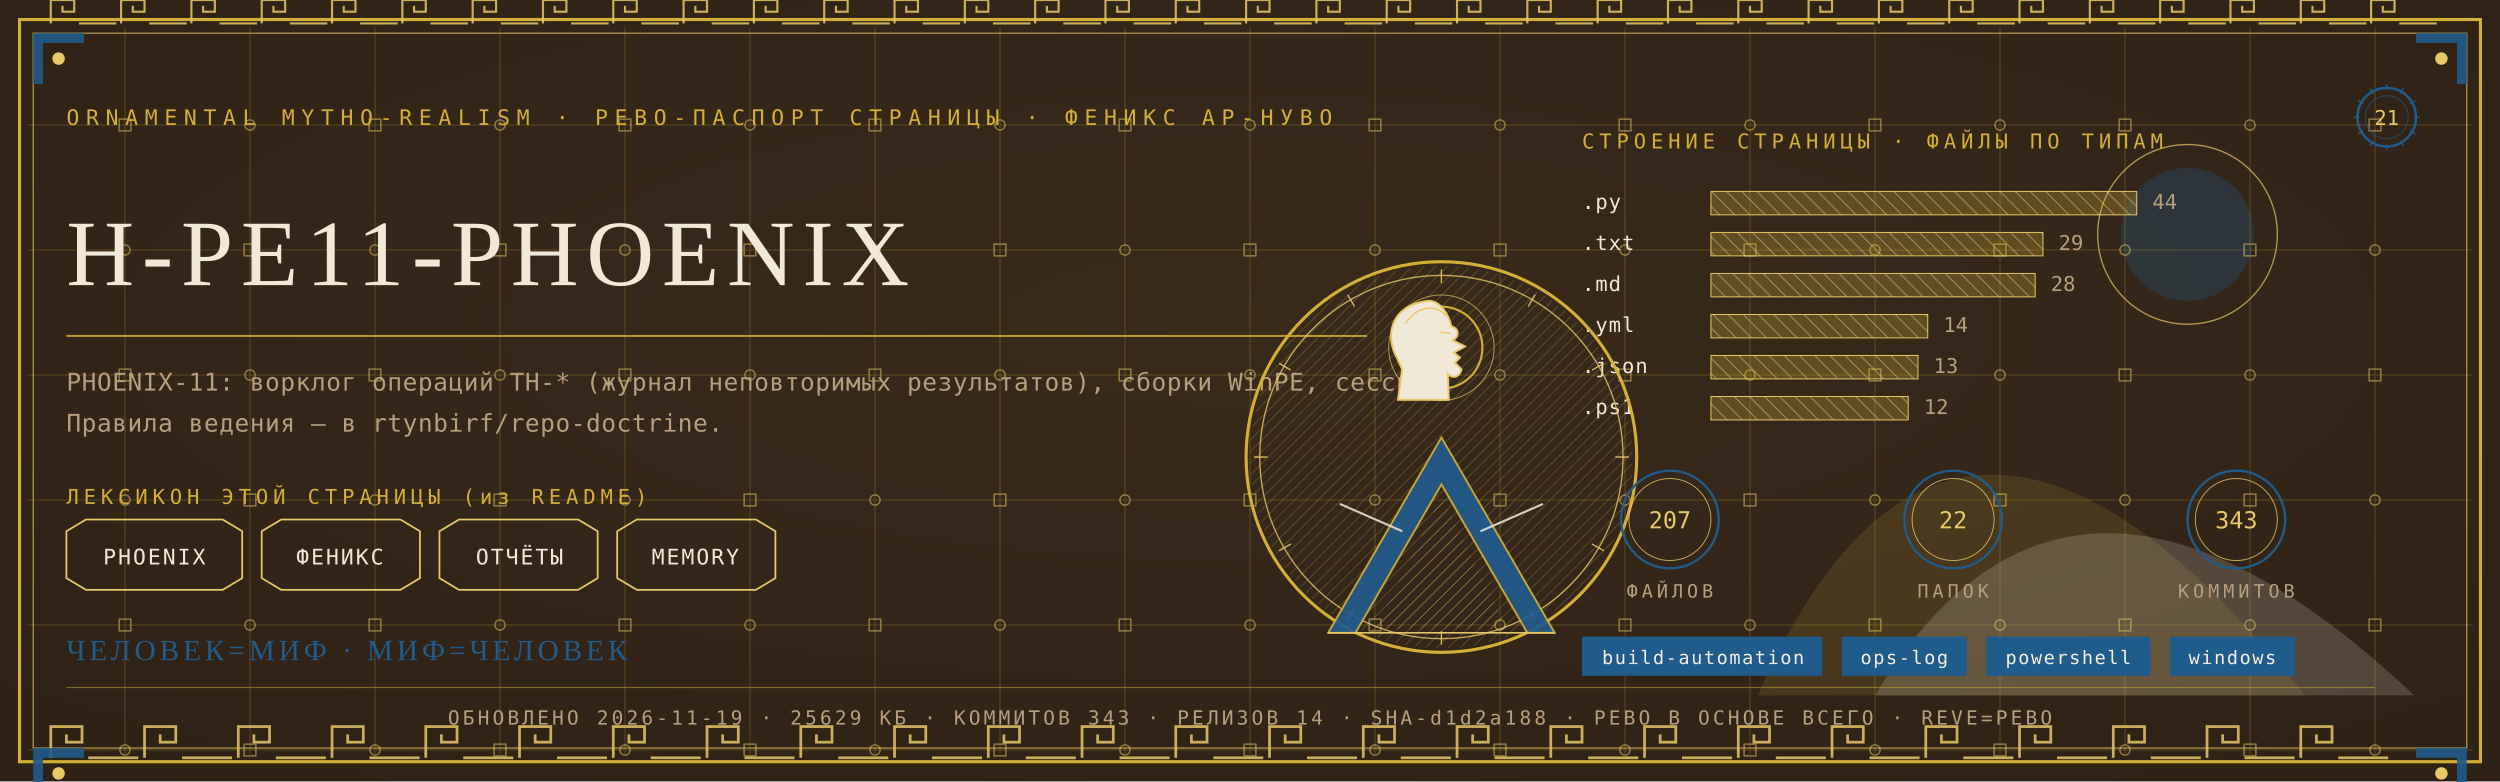
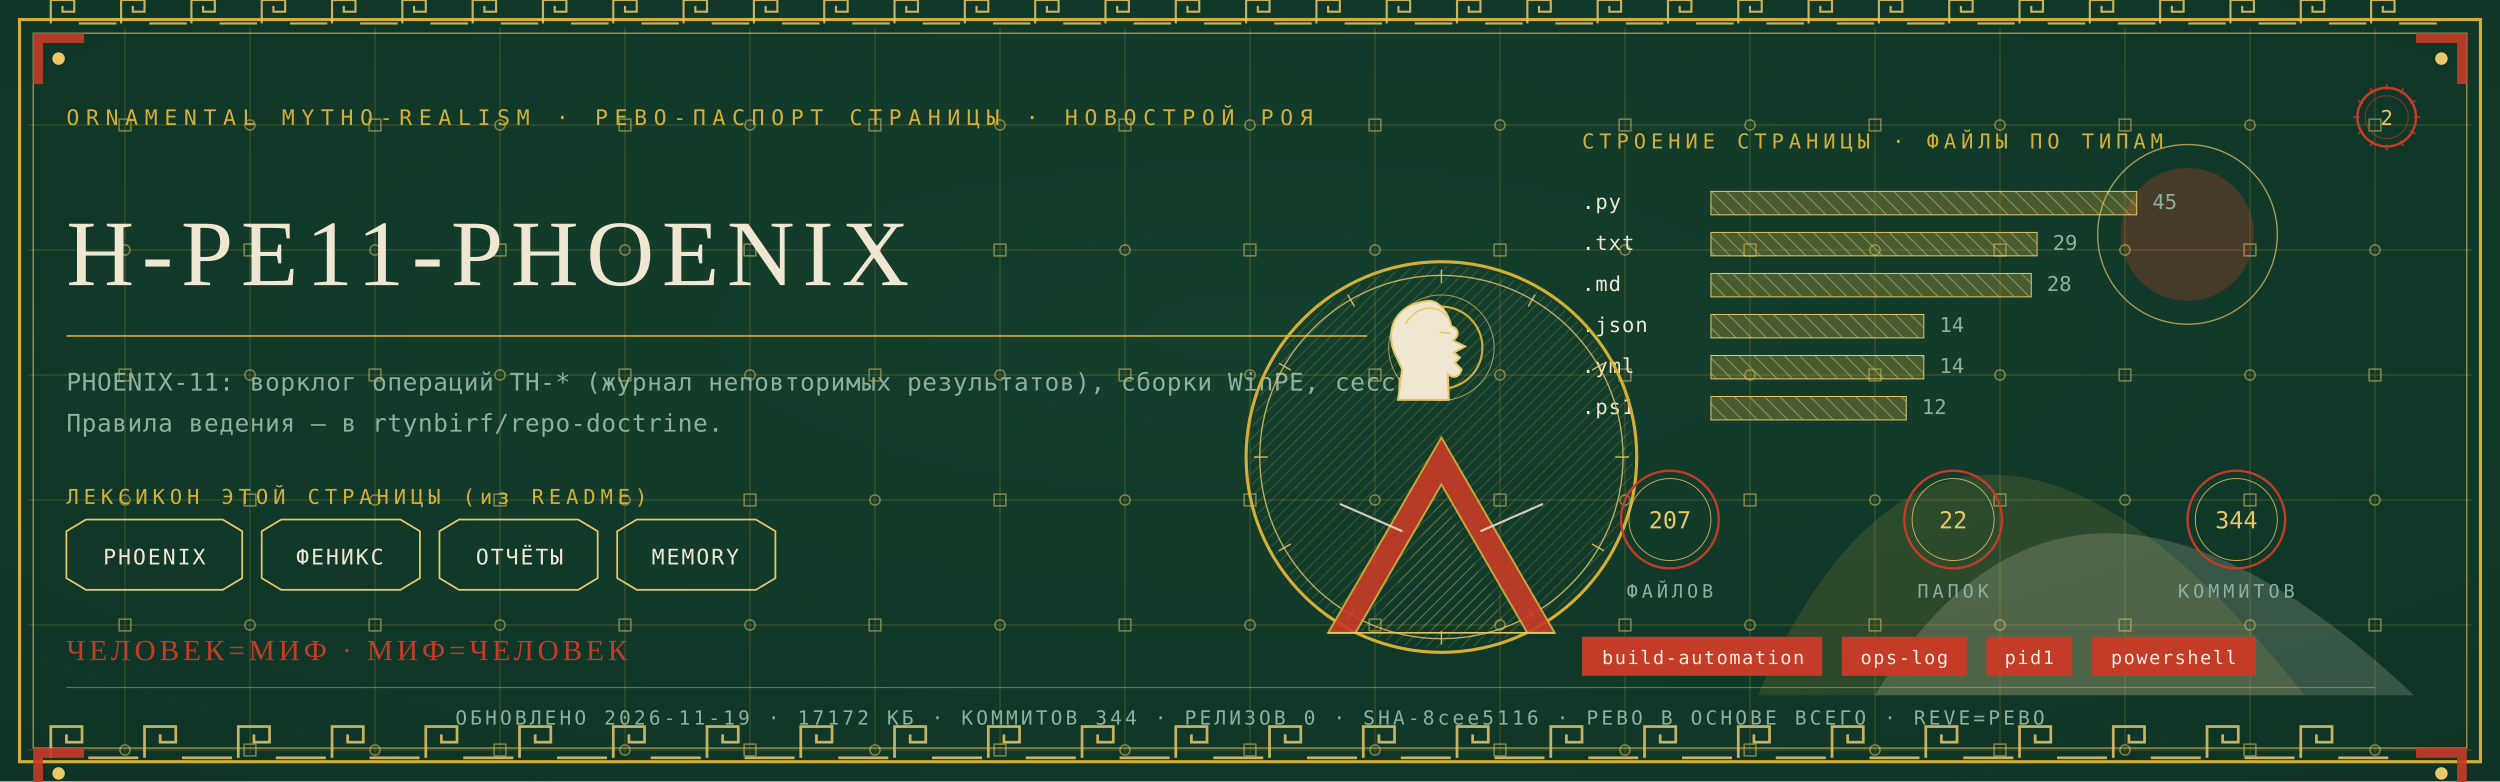
<svg xmlns="http://www.w3.org/2000/svg" viewBox="0 0 1280 400" width="1280" height="400">
  <defs>
-     <radialGradient id="rp21" cx="0.5" cy="0.42" r="1.1">
-       <stop offset="0" stop-color="#3A2A1B" />
-       <stop offset="1" stop-color="#2A1D12" />
+     <radialGradient id="rp2" cx="0.5" cy="0.42" r="1.1">
+       <stop offset="0" stop-color="#14402E" />
+       <stop offset="1" stop-color="#0C2E21" />
    </radialGradient>
    <pattern id="hatchm" width="4.2" height="4.2" patternUnits="userSpaceOnUse" patternTransform="rotate(45)">
      <rect width="4.2" height="4.2" fill="none" />
      <line x1="0" y1="0" x2="0" y2="4.2" stroke="#E8C868" stroke-width="0.5" />
    </pattern>
    <pattern id="hatchv" width="5.5" height="5.5" patternUnits="userSpaceOnUse" patternTransform="rotate(-45)">
      <rect width="5.5" height="5.5" fill="none" />
-       <line x1="0" y1="0" x2="0" y2="5.5" stroke="#F1E8D8" stroke-width="0.5" />
+       <line x1="0" y1="0" x2="0" y2="5.5" stroke="#EFE7D2" stroke-width="0.5" />
    </pattern>
  </defs>
-   <rect width="1280" height="400" fill="#2A1D12" />
-   <rect width="1280" height="400" fill="url(#rp21)" opacity="0.94" />
+   <rect width="1280" height="400" fill="#0C2E21" />
+   <rect width="1280" height="400" fill="url(#rp2)" opacity="0.94" />
  <path d="M 900 356 Q 1000 130 1180 356 Z" fill="#D4AF37" opacity="0.14" />
-   <path d="M 960 356 Q 1060 190 1236 356 Z" fill="#F1E8D8" opacity="0.18" />
-   <circle cx="1120" cy="120" r="34" fill="#1F5B8B" opacity="0.30" />
+   <path d="M 960 356 Q 1060 190 1236 356 Z" fill="#EFE7D2" opacity="0.18" />
+   <circle cx="1120" cy="120" r="34" fill="#C43B27" opacity="0.30" />
  <circle cx="1120" cy="120" r="46" fill="none" stroke="#E8C868" stroke-width="0.7" opacity="0.7" />
  <g stroke="#D4AF37" stroke-width="0.45" opacity="0.30">
    <line x1="64" y1="14" x2="64" y2="386" />
    <line x1="128" y1="14" x2="128" y2="386" />
    <line x1="192" y1="14" x2="192" y2="386" />
    <line x1="256" y1="14" x2="256" y2="386" />
    <line x1="320" y1="14" x2="320" y2="386" />
    <line x1="384" y1="14" x2="384" y2="386" />
    <line x1="448" y1="14" x2="448" y2="386" />
    <line x1="512" y1="14" x2="512" y2="386" />
    <line x1="576" y1="14" x2="576" y2="386" />
    <line x1="640" y1="14" x2="640" y2="386" />
    <line x1="704" y1="14" x2="704" y2="386" />
    <line x1="768" y1="14" x2="768" y2="386" />
    <line x1="832" y1="14" x2="832" y2="386" />
    <line x1="896" y1="14" x2="896" y2="386" />
    <line x1="960" y1="14" x2="960" y2="386" />
    <line x1="1024" y1="14" x2="1024" y2="386" />
    <line x1="1088" y1="14" x2="1088" y2="386" />
    <line x1="1152" y1="14" x2="1152" y2="386" />
    <line x1="1216" y1="14" x2="1216" y2="386" />
    <line x1="14" y1="64" x2="1266" y2="64" />
    <line x1="14" y1="128" x2="1266" y2="128" />
    <line x1="14" y1="192" x2="1266" y2="192" />
    <line x1="14" y1="256" x2="1266" y2="256" />
    <line x1="14" y1="320" x2="1266" y2="320" />
    <line x1="14" y1="384" x2="1266" y2="384" />
  </g>
  <g fill="none" stroke="#E8C868" stroke-width="0.8" opacity="0.5">
    <rect x="61" y="61" width="6" height="6" />
    <circle cx="64" cy="128" r="2.6" />
    <rect x="61" y="189" width="6" height="6" />
    <circle cx="64" cy="256" r="2.6" />
    <rect x="61" y="317" width="6" height="6" />
    <circle cx="64" cy="384" r="2.6" />
    <circle cx="128" cy="64" r="2.6" />
    <rect x="125" y="125" width="6" height="6" />
    <circle cx="128" cy="192" r="2.6" />
    <rect x="125" y="253" width="6" height="6" />
    <circle cx="128" cy="320" r="2.6" />
    <rect x="125" y="381" width="6" height="6" />
    <rect x="189" y="61" width="6" height="6" />
    <circle cx="192" cy="128" r="2.6" />
    <rect x="189" y="189" width="6" height="6" />
    <circle cx="192" cy="256" r="2.6" />
    <rect x="189" y="317" width="6" height="6" />
    <circle cx="192" cy="384" r="2.6" />
    <circle cx="256" cy="64" r="2.6" />
    <rect x="253" y="125" width="6" height="6" />
    <circle cx="256" cy="192" r="2.6" />
    <rect x="253" y="253" width="6" height="6" />
    <circle cx="256" cy="320" r="2.6" />
    <rect x="253" y="381" width="6" height="6" />
    <rect x="317" y="61" width="6" height="6" />
    <circle cx="320" cy="128" r="2.6" />
    <rect x="317" y="189" width="6" height="6" />
    <circle cx="320" cy="256" r="2.6" />
    <rect x="317" y="317" width="6" height="6" />
    <circle cx="320" cy="384" r="2.6" />
    <circle cx="384" cy="64" r="2.6" />
    <rect x="381" y="125" width="6" height="6" />
    <circle cx="384" cy="192" r="2.6" />
    <rect x="381" y="253" width="6" height="6" />
    <circle cx="384" cy="320" r="2.6" />
    <rect x="381" y="381" width="6" height="6" />
    <rect x="445" y="61" width="6" height="6" />
    <circle cx="448" cy="128" r="2.6" />
    <rect x="445" y="189" width="6" height="6" />
    <circle cx="448" cy="256" r="2.6" />
    <rect x="445" y="317" width="6" height="6" />
    <circle cx="448" cy="384" r="2.6" />
    <circle cx="512" cy="64" r="2.6" />
    <rect x="509" y="125" width="6" height="6" />
    <circle cx="512" cy="192" r="2.6" />
    <rect x="509" y="253" width="6" height="6" />
    <circle cx="512" cy="320" r="2.6" />
    <rect x="509" y="381" width="6" height="6" />
    <rect x="573" y="61" width="6" height="6" />
    <circle cx="576" cy="128" r="2.6" />
    <rect x="573" y="189" width="6" height="6" />
    <circle cx="576" cy="256" r="2.6" />
    <rect x="573" y="317" width="6" height="6" />
    <circle cx="576" cy="384" r="2.6" />
    <circle cx="640" cy="64" r="2.6" />
    <rect x="637" y="125" width="6" height="6" />
    <circle cx="640" cy="192" r="2.6" />
    <rect x="637" y="253" width="6" height="6" />
    <circle cx="640" cy="320" r="2.6" />
    <rect x="637" y="381" width="6" height="6" />
    <rect x="701" y="61" width="6" height="6" />
    <circle cx="704" cy="128" r="2.6" />
    <rect x="701" y="189" width="6" height="6" />
    <circle cx="704" cy="256" r="2.6" />
    <rect x="701" y="317" width="6" height="6" />
    <circle cx="704" cy="384" r="2.6" />
    <circle cx="768" cy="64" r="2.6" />
    <rect x="765" y="125" width="6" height="6" />
    <circle cx="768" cy="192" r="2.6" />
    <rect x="765" y="253" width="6" height="6" />
    <circle cx="768" cy="320" r="2.6" />
    <rect x="765" y="381" width="6" height="6" />
    <rect x="829" y="61" width="6" height="6" />
    <circle cx="832" cy="128" r="2.6" />
    <rect x="829" y="189" width="6" height="6" />
    <circle cx="832" cy="256" r="2.6" />
    <rect x="829" y="317" width="6" height="6" />
    <circle cx="832" cy="384" r="2.6" />
    <circle cx="896" cy="64" r="2.6" />
    <rect x="893" y="125" width="6" height="6" />
    <circle cx="896" cy="192" r="2.6" />
    <rect x="893" y="253" width="6" height="6" />
    <circle cx="896" cy="320" r="2.6" />
    <rect x="893" y="381" width="6" height="6" />
    <rect x="957" y="61" width="6" height="6" />
    <circle cx="960" cy="128" r="2.6" />
    <rect x="957" y="189" width="6" height="6" />
    <circle cx="960" cy="256" r="2.6" />
    <rect x="957" y="317" width="6" height="6" />
    <circle cx="960" cy="384" r="2.6" />
    <circle cx="1024" cy="64" r="2.6" />
    <rect x="1021" y="125" width="6" height="6" />
    <circle cx="1024" cy="192" r="2.6" />
    <rect x="1021" y="253" width="6" height="6" />
    <circle cx="1024" cy="320" r="2.6" />
    <rect x="1021" y="381" width="6" height="6" />
    <rect x="1085" y="61" width="6" height="6" />
    <circle cx="1088" cy="128" r="2.6" />
    <rect x="1085" y="189" width="6" height="6" />
    <circle cx="1088" cy="256" r="2.6" />
    <rect x="1085" y="317" width="6" height="6" />
    <circle cx="1088" cy="384" r="2.6" />
    <circle cx="1152" cy="64" r="2.6" />
    <rect x="1149" y="125" width="6" height="6" />
    <circle cx="1152" cy="192" r="2.6" />
    <rect x="1149" y="253" width="6" height="6" />
    <circle cx="1152" cy="320" r="2.6" />
    <rect x="1149" y="381" width="6" height="6" />
    <rect x="1213" y="61" width="6" height="6" />
    <circle cx="1216" cy="128" r="2.6" />
    <rect x="1213" y="189" width="6" height="6" />
    <circle cx="1216" cy="256" r="2.6" />
    <rect x="1213" y="317" width="6" height="6" />
    <circle cx="1216" cy="384" r="2.6" />
  </g>
  <rect x="10" y="10" width="1260" height="380" fill="none" stroke="#D4AF37" stroke-width="1.6" />
  <rect x="17" y="17" width="1246" height="366" fill="none" stroke="#E8C868" stroke-width="0.6" opacity="0.75" />
  <g fill="none" stroke="#E8C868" stroke-width="1.4" opacity="0.85">
    <path d="M 26 388 L 26 372 L 42 372 L 42 380.0 L 34.0 380.0 L 34.0 376.0" />
    <line x1="45.2" y1="388" x2="70.8" y2="388" />
    <path d="M 74 388 L 74 372 L 90 372 L 90 380.0 L 82.0 380.0 L 82.0 376.0" />
    <line x1="93.2" y1="388" x2="118.8" y2="388" />
    <path d="M 122 388 L 122 372 L 138 372 L 138 380.0 L 130.0 380.0 L 130.0 376.0" />
    <line x1="141.2" y1="388" x2="166.8" y2="388" />
    <path d="M 170 388 L 170 372 L 186 372 L 186 380.0 L 178.0 380.0 L 178.0 376.0" />
    <line x1="189.2" y1="388" x2="214.8" y2="388" />
    <path d="M 218 388 L 218 372 L 234 372 L 234 380.0 L 226.0 380.0 L 226.0 376.0" />
    <line x1="237.2" y1="388" x2="262.8" y2="388" />
    <path d="M 266 388 L 266 372 L 282 372 L 282 380.0 L 274.0 380.0 L 274.0 376.0" />
    <line x1="285.2" y1="388" x2="310.8" y2="388" />
    <path d="M 314 388 L 314 372 L 330 372 L 330 380.0 L 322.0 380.0 L 322.0 376.0" />
    <line x1="333.2" y1="388" x2="358.8" y2="388" />
    <path d="M 362 388 L 362 372 L 378 372 L 378 380.0 L 370.0 380.0 L 370.0 376.0" />
    <line x1="381.2" y1="388" x2="406.8" y2="388" />
    <path d="M 410 388 L 410 372 L 426 372 L 426 380.0 L 418.0 380.0 L 418.0 376.0" />
    <line x1="429.2" y1="388" x2="454.8" y2="388" />
    <path d="M 458 388 L 458 372 L 474 372 L 474 380.0 L 466.0 380.0 L 466.0 376.0" />
    <line x1="477.2" y1="388" x2="502.8" y2="388" />
    <path d="M 506 388 L 506 372 L 522 372 L 522 380.0 L 514.0 380.0 L 514.0 376.0" />
    <line x1="525.2" y1="388" x2="550.8" y2="388" />
    <path d="M 554 388 L 554 372 L 570 372 L 570 380.0 L 562.0 380.0 L 562.0 376.0" />
    <line x1="573.2" y1="388" x2="598.8" y2="388" />
    <path d="M 602 388 L 602 372 L 618 372 L 618 380.0 L 610.0 380.0 L 610.0 376.0" />
    <line x1="621.2" y1="388" x2="646.8" y2="388" />
    <path d="M 650 388 L 650 372 L 666 372 L 666 380.0 L 658.0 380.0 L 658.0 376.0" />
    <line x1="669.2" y1="388" x2="694.8" y2="388" />
    <path d="M 698 388 L 698 372 L 714 372 L 714 380.0 L 706.0 380.0 L 706.0 376.0" />
    <line x1="717.2" y1="388" x2="742.8" y2="388" />
    <path d="M 746 388 L 746 372 L 762 372 L 762 380.0 L 754.0 380.0 L 754.0 376.0" />
    <line x1="765.2" y1="388" x2="790.8" y2="388" />
    <path d="M 794 388 L 794 372 L 810 372 L 810 380.0 L 802.0 380.0 L 802.0 376.0" />
    <line x1="813.2" y1="388" x2="838.8" y2="388" />
    <path d="M 842 388 L 842 372 L 858 372 L 858 380.0 L 850.0 380.0 L 850.0 376.0" />
    <line x1="861.2" y1="388" x2="886.8" y2="388" />
    <path d="M 890 388 L 890 372 L 906 372 L 906 380.0 L 898.0 380.0 L 898.0 376.0" />
    <line x1="909.2" y1="388" x2="934.8" y2="388" />
    <path d="M 938 388 L 938 372 L 954 372 L 954 380.0 L 946.0 380.0 L 946.0 376.0" />
    <line x1="957.2" y1="388" x2="982.8" y2="388" />
    <path d="M 986 388 L 986 372 L 1002 372 L 1002 380.0 L 994.0 380.0 L 994.0 376.0" />
    <line x1="1005.2" y1="388" x2="1030.8" y2="388" />
    <path d="M 1034 388 L 1034 372 L 1050 372 L 1050 380.0 L 1042.0 380.0 L 1042.0 376.0" />
    <line x1="1053.2" y1="388" x2="1078.8" y2="388" />
    <path d="M 1082 388 L 1082 372 L 1098 372 L 1098 380.0 L 1090.0 380.0 L 1090.0 376.0" />
    <line x1="1101.2" y1="388" x2="1126.8" y2="388" />
    <path d="M 1130 388 L 1130 372 L 1146 372 L 1146 380.0 L 1138.0 380.0 L 1138.0 376.0" />
    <line x1="1149.2" y1="388" x2="1174.8" y2="388" />
    <path d="M 1178 388 L 1178 372 L 1194 372 L 1194 380.0 L 1186.0 380.0 L 1186.0 376.0" />
    <line x1="1197.2" y1="388" x2="1222.8" y2="388" />
  </g>
  <g fill="none" stroke="#E8C868" stroke-width="1.1" opacity="0.85">
    <path d="M 26 12 L 26 0 L 38 0 L 38 6.0 L 32.0 6.0 L 32.0 3.0" />
    <line x1="40.4" y1="12" x2="59.6" y2="12" />
    <path d="M 62 12 L 62 0 L 74 0 L 74 6.0 L 68.0 6.0 L 68.0 3.0" />
    <line x1="76.4" y1="12" x2="95.6" y2="12" />
    <path d="M 98 12 L 98 0 L 110 0 L 110 6.0 L 104.0 6.0 L 104.0 3.0" />
    <line x1="112.4" y1="12" x2="131.6" y2="12" />
    <path d="M 134 12 L 134 0 L 146 0 L 146 6.0 L 140.0 6.0 L 140.0 3.0" />
    <line x1="148.4" y1="12" x2="167.6" y2="12" />
    <path d="M 170 12 L 170 0 L 182 0 L 182 6.0 L 176.0 6.0 L 176.0 3.0" />
    <line x1="184.4" y1="12" x2="203.6" y2="12" />
    <path d="M 206 12 L 206 0 L 218 0 L 218 6.0 L 212.0 6.0 L 212.0 3.0" />
    <line x1="220.4" y1="12" x2="239.6" y2="12" />
    <path d="M 242 12 L 242 0 L 254 0 L 254 6.0 L 248.0 6.0 L 248.0 3.0" />
    <line x1="256.4" y1="12" x2="275.6" y2="12" />
    <path d="M 278 12 L 278 0 L 290 0 L 290 6.0 L 284.0 6.0 L 284.0 3.0" />
    <line x1="292.4" y1="12" x2="311.6" y2="12" />
    <path d="M 314 12 L 314 0 L 326 0 L 326 6.0 L 320.0 6.0 L 320.0 3.0" />
    <line x1="328.4" y1="12" x2="347.6" y2="12" />
    <path d="M 350 12 L 350 0 L 362 0 L 362 6.0 L 356.0 6.0 L 356.0 3.0" />
    <line x1="364.4" y1="12" x2="383.6" y2="12" />
    <path d="M 386 12 L 386 0 L 398 0 L 398 6.0 L 392.0 6.0 L 392.0 3.0" />
    <line x1="400.4" y1="12" x2="419.6" y2="12" />
    <path d="M 422 12 L 422 0 L 434 0 L 434 6.0 L 428.0 6.0 L 428.0 3.0" />
    <line x1="436.4" y1="12" x2="455.6" y2="12" />
    <path d="M 458 12 L 458 0 L 470 0 L 470 6.0 L 464.0 6.0 L 464.0 3.0" />
    <line x1="472.4" y1="12" x2="491.6" y2="12" />
    <path d="M 494 12 L 494 0 L 506 0 L 506 6.0 L 500.0 6.0 L 500.0 3.0" />
    <line x1="508.4" y1="12" x2="527.6" y2="12" />
    <path d="M 530 12 L 530 0 L 542 0 L 542 6.0 L 536.0 6.0 L 536.0 3.0" />
    <line x1="544.4" y1="12" x2="563.6" y2="12" />
    <path d="M 566 12 L 566 0 L 578 0 L 578 6.0 L 572.0 6.0 L 572.0 3.0" />
    <line x1="580.4" y1="12" x2="599.6" y2="12" />
    <path d="M 602 12 L 602 0 L 614 0 L 614 6.0 L 608.0 6.0 L 608.0 3.0" />
    <line x1="616.4" y1="12" x2="635.6" y2="12" />
    <path d="M 638 12 L 638 0 L 650 0 L 650 6.0 L 644.0 6.0 L 644.0 3.0" />
    <line x1="652.4" y1="12" x2="671.6" y2="12" />
    <path d="M 674 12 L 674 0 L 686 0 L 686 6.0 L 680.0 6.0 L 680.0 3.0" />
    <line x1="688.4" y1="12" x2="707.6" y2="12" />
    <path d="M 710 12 L 710 0 L 722 0 L 722 6.0 L 716.0 6.0 L 716.0 3.0" />
    <line x1="724.4" y1="12" x2="743.6" y2="12" />
    <path d="M 746 12 L 746 0 L 758 0 L 758 6.0 L 752.0 6.0 L 752.0 3.0" />
    <line x1="760.4" y1="12" x2="779.6" y2="12" />
    <path d="M 782 12 L 782 0 L 794 0 L 794 6.0 L 788.0 6.0 L 788.0 3.0" />
    <line x1="796.4" y1="12" x2="815.6" y2="12" />
    <path d="M 818 12 L 818 0 L 830 0 L 830 6.0 L 824.0 6.0 L 824.0 3.0" />
    <line x1="832.4" y1="12" x2="851.6" y2="12" />
    <path d="M 854 12 L 854 0 L 866 0 L 866 6.0 L 860.0 6.0 L 860.0 3.0" />
    <line x1="868.4" y1="12" x2="887.6" y2="12" />
    <path d="M 890 12 L 890 0 L 902 0 L 902 6.0 L 896.0 6.0 L 896.0 3.0" />
    <line x1="904.4" y1="12" x2="923.6" y2="12" />
    <path d="M 926 12 L 926 0 L 938 0 L 938 6.0 L 932.0 6.0 L 932.0 3.0" />
    <line x1="940.4" y1="12" x2="959.6" y2="12" />
    <path d="M 962 12 L 962 0 L 974 0 L 974 6.0 L 968.0 6.0 L 968.0 3.0" />
    <line x1="976.4" y1="12" x2="995.6" y2="12" />
    <path d="M 998 12 L 998 0 L 1010 0 L 1010 6.0 L 1004.0 6.0 L 1004.0 3.0" />
    <line x1="1012.4" y1="12" x2="1031.6" y2="12" />
    <path d="M 1034 12 L 1034 0 L 1046 0 L 1046 6.0 L 1040.0 6.0 L 1040.0 3.0" />
    <line x1="1048.4" y1="12" x2="1067.6" y2="12" />
    <path d="M 1070 12 L 1070 0 L 1082 0 L 1082 6.0 L 1076.0 6.0 L 1076.0 3.0" />
    <line x1="1084.4" y1="12" x2="1103.6" y2="12" />
    <path d="M 1106 12 L 1106 0 L 1118 0 L 1118 6.0 L 1112.0 6.0 L 1112.0 3.0" />
    <line x1="1120.4" y1="12" x2="1139.6" y2="12" />
    <path d="M 1142 12 L 1142 0 L 1154 0 L 1154 6.0 L 1148.0 6.0 L 1148.0 3.0" />
    <line x1="1156.4" y1="12" x2="1175.6" y2="12" />
    <path d="M 1178 12 L 1178 0 L 1190 0 L 1190 6.0 L 1184.0 6.0 L 1184.0 3.0" />
    <line x1="1192.4" y1="12" x2="1211.6" y2="12" />
    <path d="M 1214 12 L 1214 0 L 1226 0 L 1226 6.0 L 1220.0 6.0 L 1220.0 3.0" />
    <line x1="1228.4" y1="12" x2="1247.6" y2="12" />
  </g>
  <g transform="translate(17,17) scale(1,1)">
-     <path d="M 0 0 L 26 0 L 26 5 L 5 5 L 5 26 L 0 26 Z" fill="#1F5B8B" opacity="0.9" />
+     <path d="M 0 0 L 26 0 L 26 5 L 5 5 L 5 26 L 0 26 Z" fill="#C43B27" opacity="0.9" />
    <circle cx="13" cy="13" r="3.2" fill="#E8C868" />
  </g>
  <g transform="translate(1263,17) scale(-1,1)">
-     <path d="M 0 0 L 26 0 L 26 5 L 5 5 L 5 26 L 0 26 Z" fill="#1F5B8B" opacity="0.9" />
+     <path d="M 0 0 L 26 0 L 26 5 L 5 5 L 5 26 L 0 26 Z" fill="#C43B27" opacity="0.9" />
    <circle cx="13" cy="13" r="3.2" fill="#E8C868" />
  </g>
  <g transform="translate(17,383) scale(1,1)">
-     <path d="M 0 0 L 26 0 L 26 5 L 5 5 L 5 26 L 0 26 Z" fill="#1F5B8B" opacity="0.9" />
+     <path d="M 0 0 L 26 0 L 26 5 L 5 5 L 5 26 L 0 26 Z" fill="#C43B27" opacity="0.9" />
    <circle cx="13" cy="13" r="3.2" fill="#E8C868" />
  </g>
  <g transform="translate(1263,383) scale(-1,1)">
-     <path d="M 0 0 L 26 0 L 26 5 L 5 5 L 5 26 L 0 26 Z" fill="#1F5B8B" opacity="0.9" />
+     <path d="M 0 0 L 26 0 L 26 5 L 5 5 L 5 26 L 0 26 Z" fill="#C43B27" opacity="0.9" />
    <circle cx="13" cy="13" r="3.2" fill="#E8C868" />
  </g>
-   <text x="34" y="64" font-family="'Cascadia Mono', ui-monospace, Consolas, monospace" font-size="11" fill="#D4AF37" letter-spacing="3.4">ORNAMENTAL MYTHO-REALISM · РЕВО-ПАСПОРТ СТРАНИЦЫ · ФЕНИКС АР-НУВО</text>
+   <text x="34" y="64" font-family="'Cascadia Mono', ui-monospace, Consolas, monospace" font-size="11" fill="#D4AF37" letter-spacing="3.4">ORNAMENTAL MYTHO-REALISM · РЕВО-ПАСПОРТ СТРАНИЦЫ · НОВОСТРОЙ РОЯ</text>
  <g transform="translate(1222,60)">
-     <circle r="15" fill="none" stroke="#1F5B8B" stroke-width="1.3" />
-     <circle r="11" fill="none" stroke="#1F5B8B" stroke-width="0.55" opacity="0.6" />
-     <text y="4" text-anchor="middle" font-family="'Cascadia Mono', ui-monospace, Consolas, monospace" font-size="10.5" fill="#E8C868">21</text>
-     <g stroke="#1F5B8B" stroke-width="0.7">
+     <circle r="15" fill="none" stroke="#C43B27" stroke-width="1.3" />
+     <circle r="11" fill="none" stroke="#C43B27" stroke-width="0.55" opacity="0.6" />
+     <text y="4" text-anchor="middle" font-family="'Cascadia Mono', ui-monospace, Consolas, monospace" font-size="10.5" fill="#E8C868">2</text>
+     <g stroke="#C43B27" stroke-width="0.7">
      <line x1="0" y1="-17" x2="0" y2="-14" transform="rotate(0)" />
      <line x1="0" y1="-17" x2="0" y2="-14" transform="rotate(30)" />
      <line x1="0" y1="-17" x2="0" y2="-14" transform="rotate(60)" />
      <line x1="0" y1="-17" x2="0" y2="-14" transform="rotate(90)" />
      <line x1="0" y1="-17" x2="0" y2="-14" transform="rotate(120)" />
      <line x1="0" y1="-17" x2="0" y2="-14" transform="rotate(150)" />
      <line x1="0" y1="-17" x2="0" y2="-14" transform="rotate(180)" />
      <line x1="0" y1="-17" x2="0" y2="-14" transform="rotate(210)" />
      <line x1="0" y1="-17" x2="0" y2="-14" transform="rotate(240)" />
      <line x1="0" y1="-17" x2="0" y2="-14" transform="rotate(270)" />
      <line x1="0" y1="-17" x2="0" y2="-14" transform="rotate(300)" />
      <line x1="0" y1="-17" x2="0" y2="-14" transform="rotate(330)" />
    </g>
  </g>
-   <text x="34" y="146" font-family="Georgia, 'Times New Roman', serif" font-size="48.0" fill="#F1E8D8" letter-spacing="4">H-PE11-PHOENIX</text>
+   <text x="34" y="146" font-family="Georgia, 'Times New Roman', serif" font-size="48.0" fill="#EFE7D2" letter-spacing="4">H-PE11-PHOENIX</text>
  <line x1="34" y1="172" x2="700" y2="172" stroke="#D4AF37" stroke-width="1" opacity="0.85" />
-   <text x="34" y="200" font-family="'Cascadia Mono', ui-monospace, Consolas, monospace" font-size="12.5" fill="#B79F7E" letter-spacing="0.3">PHOENIX-11: ворклог операций TH-* (журнал неповторимых результатов), сборки WinPE, сессии.</text>
-   <text x="34" y="221" font-family="'Cascadia Mono', ui-monospace, Consolas, monospace" font-size="12.5" fill="#B79F7E" letter-spacing="0.3">Правила ведения — в rtynbirf/repo-doctrine.</text>
+   <text x="34" y="200" font-family="'Cascadia Mono', ui-monospace, Consolas, monospace" font-size="12.5" fill="#8FB09C" letter-spacing="0.3">PHOENIX-11: ворклог операций TH-* (журнал неповторимых результатов), сборки WinPE, сессии.</text>
+   <text x="34" y="221" font-family="'Cascadia Mono', ui-monospace, Consolas, monospace" font-size="12.5" fill="#8FB09C" letter-spacing="0.3">Правила ведения — в rtynbirf/repo-doctrine.</text>
  <text x="34" y="258" font-family="'Cascadia Mono', ui-monospace, Consolas, monospace" font-size="10.5" fill="#D4AF37" letter-spacing="2.5">ЛЕКСИКОН ЭТОЙ СТРАНИЦЫ (из README)</text>
  <path d="M 34 272 L 44 266 L 114 266 L 124 272 L 124 296 L 114 302 L 44 302 L 34 296 Z" fill="none" stroke="#E8C868" stroke-width="0.9" />
-   <text x="79" y="289" text-anchor="middle" font-family="'Cascadia Mono', ui-monospace, Consolas, monospace" font-size="11" fill="#F1E8D8" letter-spacing="1">PHOENIX</text>
+   <text x="79" y="289" text-anchor="middle" font-family="'Cascadia Mono', ui-monospace, Consolas, monospace" font-size="11" fill="#EFE7D2" letter-spacing="1">PHOENIX</text>
  <path d="M 134 272 L 144 266 L 205 266 L 215 272 L 215 296 L 205 302 L 144 302 L 134 296 Z" fill="none" stroke="#E8C868" stroke-width="0.9" />
-   <text x="174" y="289" text-anchor="middle" font-family="'Cascadia Mono', ui-monospace, Consolas, monospace" font-size="11" fill="#F1E8D8" letter-spacing="1">ФЕНИКС</text>
+   <text x="174" y="289" text-anchor="middle" font-family="'Cascadia Mono', ui-monospace, Consolas, monospace" font-size="11" fill="#EFE7D2" letter-spacing="1">ФЕНИКС</text>
  <path d="M 225 272 L 235 266 L 296 266 L 306 272 L 306 296 L 296 302 L 235 302 L 225 296 Z" fill="none" stroke="#E8C868" stroke-width="0.9" />
-   <text x="266" y="289" text-anchor="middle" font-family="'Cascadia Mono', ui-monospace, Consolas, monospace" font-size="11" fill="#F1E8D8" letter-spacing="1">ОТЧЁТЫ</text>
+   <text x="266" y="289" text-anchor="middle" font-family="'Cascadia Mono', ui-monospace, Consolas, monospace" font-size="11" fill="#EFE7D2" letter-spacing="1">ОТЧЁТЫ</text>
  <path d="M 316 272 L 326 266 L 387 266 L 397 272 L 397 296 L 387 302 L 326 302 L 316 296 Z" fill="none" stroke="#E8C868" stroke-width="0.9" />
-   <text x="356" y="289" text-anchor="middle" font-family="'Cascadia Mono', ui-monospace, Consolas, monospace" font-size="11" fill="#F1E8D8" letter-spacing="1">MEMORY</text>
+   <text x="356" y="289" text-anchor="middle" font-family="'Cascadia Mono', ui-monospace, Consolas, monospace" font-size="11" fill="#EFE7D2" letter-spacing="1">MEMORY</text>
  <text x="810" y="76" font-family="'Cascadia Mono', ui-monospace, Consolas, monospace" font-size="10.5" fill="#D4AF37" letter-spacing="2.5">СТРОЕНИЕ СТРАНИЦЫ · ФАЙЛЫ ПО ТИПАМ</text>
-   <text x="810" y="107" font-family="'Cascadia Mono', ui-monospace, Consolas, monospace" font-size="10.5" fill="#F1E8D8" letter-spacing="0.5">.py</text>
+   <text x="810" y="107" font-family="'Cascadia Mono', ui-monospace, Consolas, monospace" font-size="10.5" fill="#EFE7D2" letter-spacing="0.5">.py</text>
  <rect x="876" y="98" width="218" height="12" fill="url(#hatchv)" opacity="0.9" />
  <rect x="876" y="98" width="218" height="12" fill="#D4AF37" opacity="0.28" />
  <rect x="876" y="98" width="218" height="12" fill="none" stroke="#E8C868" stroke-width="0.5" />
-   <text x="1102" y="107" font-family="'Cascadia Mono', ui-monospace, Consolas, monospace" font-size="10.5" fill="#B79F7E">44</text>
-   <text x="810" y="128" font-family="'Cascadia Mono', ui-monospace, Consolas, monospace" font-size="10.5" fill="#F1E8D8" letter-spacing="0.5">.txt</text>
-   <rect x="876" y="119" width="170" height="12" fill="url(#hatchv)" opacity="0.9" />
-   <rect x="876" y="119" width="170" height="12" fill="#D4AF37" opacity="0.28" />
-   <rect x="876" y="119" width="170" height="12" fill="none" stroke="#E8C868" stroke-width="0.5" />
-   <text x="1054" y="128" font-family="'Cascadia Mono', ui-monospace, Consolas, monospace" font-size="10.5" fill="#B79F7E">29</text>
-   <text x="810" y="149" font-family="'Cascadia Mono', ui-monospace, Consolas, monospace" font-size="10.5" fill="#F1E8D8" letter-spacing="0.5">.md</text>
-   <rect x="876" y="140" width="166" height="12" fill="url(#hatchv)" opacity="0.9" />
-   <rect x="876" y="140" width="166" height="12" fill="#D4AF37" opacity="0.28" />
-   <rect x="876" y="140" width="166" height="12" fill="none" stroke="#E8C868" stroke-width="0.5" />
-   <text x="1050" y="149" font-family="'Cascadia Mono', ui-monospace, Consolas, monospace" font-size="10.5" fill="#B79F7E">28</text>
-   <text x="810" y="170" font-family="'Cascadia Mono', ui-monospace, Consolas, monospace" font-size="10.5" fill="#F1E8D8" letter-spacing="0.5">.yml</text>
-   <rect x="876" y="161" width="111" height="12" fill="url(#hatchv)" opacity="0.9" />
-   <rect x="876" y="161" width="111" height="12" fill="#D4AF37" opacity="0.28" />
-   <rect x="876" y="161" width="111" height="12" fill="none" stroke="#E8C868" stroke-width="0.5" />
-   <text x="995" y="170" font-family="'Cascadia Mono', ui-monospace, Consolas, monospace" font-size="10.5" fill="#B79F7E">14</text>
-   <text x="810" y="191" font-family="'Cascadia Mono', ui-monospace, Consolas, monospace" font-size="10.5" fill="#F1E8D8" letter-spacing="0.5">.json</text>
-   <rect x="876" y="182" width="106" height="12" fill="url(#hatchv)" opacity="0.9" />
-   <rect x="876" y="182" width="106" height="12" fill="#D4AF37" opacity="0.28" />
-   <rect x="876" y="182" width="106" height="12" fill="none" stroke="#E8C868" stroke-width="0.5" />
-   <text x="990" y="191" font-family="'Cascadia Mono', ui-monospace, Consolas, monospace" font-size="10.5" fill="#B79F7E">13</text>
-   <text x="810" y="212" font-family="'Cascadia Mono', ui-monospace, Consolas, monospace" font-size="10.5" fill="#F1E8D8" letter-spacing="0.5">.ps1</text>
-   <rect x="876" y="203" width="101" height="12" fill="url(#hatchv)" opacity="0.9" />
-   <rect x="876" y="203" width="101" height="12" fill="#D4AF37" opacity="0.28" />
-   <rect x="876" y="203" width="101" height="12" fill="none" stroke="#E8C868" stroke-width="0.5" />
-   <text x="985" y="212" font-family="'Cascadia Mono', ui-monospace, Consolas, monospace" font-size="10.5" fill="#B79F7E">12</text>
+   <text x="1102" y="107" font-family="'Cascadia Mono', ui-monospace, Consolas, monospace" font-size="10.5" fill="#8FB09C">45</text>
+   <text x="810" y="128" font-family="'Cascadia Mono', ui-monospace, Consolas, monospace" font-size="10.5" fill="#EFE7D2" letter-spacing="0.5">.txt</text>
+   <rect x="876" y="119" width="167" height="12" fill="url(#hatchv)" opacity="0.9" />
+   <rect x="876" y="119" width="167" height="12" fill="#D4AF37" opacity="0.28" />
+   <rect x="876" y="119" width="167" height="12" fill="none" stroke="#E8C868" stroke-width="0.5" />
+   <text x="1051" y="128" font-family="'Cascadia Mono', ui-monospace, Consolas, monospace" font-size="10.5" fill="#8FB09C">29</text>
+   <text x="810" y="149" font-family="'Cascadia Mono', ui-monospace, Consolas, monospace" font-size="10.5" fill="#EFE7D2" letter-spacing="0.5">.md</text>
+   <rect x="876" y="140" width="164" height="12" fill="url(#hatchv)" opacity="0.9" />
+   <rect x="876" y="140" width="164" height="12" fill="#D4AF37" opacity="0.28" />
+   <rect x="876" y="140" width="164" height="12" fill="none" stroke="#E8C868" stroke-width="0.5" />
+   <text x="1048" y="149" font-family="'Cascadia Mono', ui-monospace, Consolas, monospace" font-size="10.5" fill="#8FB09C">28</text>
+   <text x="810" y="170" font-family="'Cascadia Mono', ui-monospace, Consolas, monospace" font-size="10.5" fill="#EFE7D2" letter-spacing="0.5">.json</text>
+   <rect x="876" y="161" width="109" height="12" fill="url(#hatchv)" opacity="0.9" />
+   <rect x="876" y="161" width="109" height="12" fill="#D4AF37" opacity="0.28" />
+   <rect x="876" y="161" width="109" height="12" fill="none" stroke="#E8C868" stroke-width="0.5" />
+   <text x="993" y="170" font-family="'Cascadia Mono', ui-monospace, Consolas, monospace" font-size="10.5" fill="#8FB09C">14</text>
+   <text x="810" y="191" font-family="'Cascadia Mono', ui-monospace, Consolas, monospace" font-size="10.5" fill="#EFE7D2" letter-spacing="0.5">.yml</text>
+   <rect x="876" y="182" width="109" height="12" fill="url(#hatchv)" opacity="0.9" />
+   <rect x="876" y="182" width="109" height="12" fill="#D4AF37" opacity="0.28" />
+   <rect x="876" y="182" width="109" height="12" fill="none" stroke="#E8C868" stroke-width="0.5" />
+   <text x="993" y="191" font-family="'Cascadia Mono', ui-monospace, Consolas, monospace" font-size="10.5" fill="#8FB09C">14</text>
+   <text x="810" y="212" font-family="'Cascadia Mono', ui-monospace, Consolas, monospace" font-size="10.5" fill="#EFE7D2" letter-spacing="0.5">.ps1</text>
+   <rect x="876" y="203" width="100" height="12" fill="url(#hatchv)" opacity="0.9" />
+   <rect x="876" y="203" width="100" height="12" fill="#D4AF37" opacity="0.28" />
+   <rect x="876" y="203" width="100" height="12" fill="none" stroke="#E8C868" stroke-width="0.5" />
+   <text x="984" y="212" font-family="'Cascadia Mono', ui-monospace, Consolas, monospace" font-size="10.5" fill="#8FB09C">12</text>
  <g transform="translate(738,234)">
    <circle r="100" fill="none" stroke="#D4AF37" stroke-width="1.6" />
    <circle r="93" fill="none" stroke="#E8C868" stroke-width="0.7" opacity="0.8" />
    <circle r="98" fill="url(#hatchm)" opacity="0.4" />
    <g stroke="#E8C868" stroke-width="0.7" opacity="0.9">
      <line x1="0" y1="-96" x2="0" y2="-89" transform="rotate(0)" />
      <line x1="0" y1="-96" x2="0" y2="-89" transform="rotate(30)" />
      <line x1="0" y1="-96" x2="0" y2="-89" transform="rotate(60)" />
      <line x1="0" y1="-96" x2="0" y2="-89" transform="rotate(90)" />
      <line x1="0" y1="-96" x2="0" y2="-89" transform="rotate(120)" />
      <line x1="0" y1="-96" x2="0" y2="-89" transform="rotate(150)" />
      <line x1="0" y1="-96" x2="0" y2="-89" transform="rotate(180)" />
      <line x1="0" y1="-96" x2="0" y2="-89" transform="rotate(210)" />
      <line x1="0" y1="-96" x2="0" y2="-89" transform="rotate(240)" />
      <line x1="0" y1="-96" x2="0" y2="-89" transform="rotate(270)" />
      <line x1="0" y1="-96" x2="0" y2="-89" transform="rotate(300)" />
      <line x1="0" y1="-96" x2="0" y2="-89" transform="rotate(330)" />
    </g>
    <circle cy="-56" r="21" fill="none" stroke="#D4AF37" stroke-width="1.1" />
    <circle cy="-56" r="27" fill="none" stroke="#E8C868" stroke-width="0.5" opacity="0.7" />
-     <path d="M -6.0 -80.0 C -23.5 -78.7 -28.7 -65.7 -24.3 -54.0 L -20.1 -44.9 L -22.2 -29.3 L 3.8 -29.3 L 3.3 -42.3 C 6.9 -39.7 9.5 -41.5 10.3 -44.9 L 6.9 -48.3 L 9.5 -50.9 L 6.4 -53.5 L 12.1 -56.6 L 5.9 -59.7 C 9.5 -62.3 9.0 -65.7 5.1 -67.0 C 3.8 -72.7 -0.1 -79.5 -6.0 -80.0 Z" fill="#F1E8D8" stroke="#E8C868" stroke-width="1.0" />
+     <path d="M -6.0 -80.0 C -23.5 -78.7 -28.7 -65.7 -24.3 -54.0 L -20.1 -44.9 L -22.2 -29.3 L 3.8 -29.3 L 3.3 -42.3 C 6.9 -39.7 9.5 -41.5 10.3 -44.9 L 6.9 -48.3 L 9.5 -50.9 L 6.4 -53.5 L 12.1 -56.6 L 5.9 -59.7 C 9.5 -62.3 9.0 -65.7 5.1 -67.0 C 3.8 -72.7 -0.1 -79.5 -6.0 -80.0 Z" fill="#EFE7D2" stroke="#E8C868" stroke-width="1.0" />
    <g fill="none" stroke="#E8C868" stroke-width="0.8" opacity="0.95">
      <path d="M -18.3 -68.3 C -13.1 -77.4 -2.7 -78.7 2.5 -72.2" />
      <path d="M -0.9 -63.9 L 4.8 -63.4" />
    </g>
-     <path d="M -58.0 90.0 L 0 -10.0 L 58.0 90.0 L 44.0 90.0 L 0 14.0 L -44.0 90.0 Z" fill="#1F5B8B" opacity="0.92" stroke="#D4AF37" stroke-width="1.0" />
+     <path d="M -58.0 90.0 L 0 -10.0 L 58.0 90.0 L 44.0 90.0 L 0 14.0 L -44.0 90.0 Z" fill="#C43B27" opacity="0.92" stroke="#D4AF37" stroke-width="1.0" />
    <path d="M -34.0 88.0 L 0 20.0 L 34.0 88.0" fill="url(#hatchm)" opacity="0.5" stroke="none" />
    <path d="M -58.0 90.0 L 58.0 90.0" fill="none" stroke="#E8C868" stroke-width="0.8" />
-     <path d="M -52.0 24.0 L -20.0 38.0" fill="none" stroke="#F1E8D8" stroke-width="1.1" opacity="0.85" />
-     <path d="M 52.0 24.0 L 20.0 38.0" fill="none" stroke="#F1E8D8" stroke-width="1.1" opacity="0.85" />
+     <path d="M -52.0 24.0 L -20.0 38.0" fill="none" stroke="#EFE7D2" stroke-width="1.1" opacity="0.85" />
+     <path d="M 52.0 24.0 L 20.0 38.0" fill="none" stroke="#EFE7D2" stroke-width="1.1" opacity="0.85" />
  </g>
  <g transform="translate(855,266)">
-     <circle r="25" fill="none" stroke="#1F5B8B" stroke-width="1.2" />
+     <circle r="25" fill="none" stroke="#C43B27" stroke-width="1.2" />
    <circle r="21" fill="none" stroke="#E8C868" stroke-width="0.5" opacity="0.8" />
    <text y="4.5" text-anchor="middle" font-family="'Cascadia Mono', ui-monospace, Consolas, monospace" font-size="12" fill="#E8C868">207</text>
-     <text y="40" text-anchor="middle" font-family="'Cascadia Mono', ui-monospace, Consolas, monospace" font-size="9.5" fill="#B79F7E" letter-spacing="2">ФАЙЛОВ</text>
+     <text y="40" text-anchor="middle" font-family="'Cascadia Mono', ui-monospace, Consolas, monospace" font-size="9.5" fill="#8FB09C" letter-spacing="2">ФАЙЛОВ</text>
  </g>
  <g transform="translate(1000,266)">
-     <circle r="25" fill="none" stroke="#1F5B8B" stroke-width="1.2" />
+     <circle r="25" fill="none" stroke="#C43B27" stroke-width="1.2" />
    <circle r="21" fill="none" stroke="#E8C868" stroke-width="0.5" opacity="0.8" />
    <text y="4.5" text-anchor="middle" font-family="'Cascadia Mono', ui-monospace, Consolas, monospace" font-size="12" fill="#E8C868">22</text>
-     <text y="40" text-anchor="middle" font-family="'Cascadia Mono', ui-monospace, Consolas, monospace" font-size="9.5" fill="#B79F7E" letter-spacing="2">ПАПОК</text>
+     <text y="40" text-anchor="middle" font-family="'Cascadia Mono', ui-monospace, Consolas, monospace" font-size="9.5" fill="#8FB09C" letter-spacing="2">ПАПОК</text>
  </g>
  <g transform="translate(1145,266)">
-     <circle r="25" fill="none" stroke="#1F5B8B" stroke-width="1.2" />
+     <circle r="25" fill="none" stroke="#C43B27" stroke-width="1.2" />
    <circle r="21" fill="none" stroke="#E8C868" stroke-width="0.5" opacity="0.8" />
-     <text y="4.5" text-anchor="middle" font-family="'Cascadia Mono', ui-monospace, Consolas, monospace" font-size="12" fill="#E8C868">343</text>
-     <text y="40" text-anchor="middle" font-family="'Cascadia Mono', ui-monospace, Consolas, monospace" font-size="9.5" fill="#B79F7E" letter-spacing="2">КОММИТОВ</text>
-   </g>
-   <rect x="810" y="326" rx="0" width="123" height="20" fill="#1F5B8B" />
+     <text y="4.5" text-anchor="middle" font-family="'Cascadia Mono', ui-monospace, Consolas, monospace" font-size="12" fill="#E8C868">344</text>
+     <text y="40" text-anchor="middle" font-family="'Cascadia Mono', ui-monospace, Consolas, monospace" font-size="9.5" fill="#8FB09C" letter-spacing="2">КОММИТОВ</text>
+   </g>
+   <rect x="810" y="326" rx="0" width="123" height="20" fill="#C43B27" />
  <text x="872" y="340" text-anchor="middle" font-family="'Cascadia Mono', ui-monospace, Consolas, monospace" font-size="9.5" fill="#F5EFE2" letter-spacing="0.8">build-automation</text>
-   <rect x="943" y="326" rx="0" width="64" height="20" fill="#1F5B8B" />
+   <rect x="943" y="326" rx="0" width="64" height="20" fill="#C43B27" />
  <text x="975" y="340" text-anchor="middle" font-family="'Cascadia Mono', ui-monospace, Consolas, monospace" font-size="9.5" fill="#F5EFE2" letter-spacing="0.8">ops-log</text>
-   <rect x="1017" y="326" rx="0" width="84" height="20" fill="#1F5B8B" />
-   <text x="1059" y="340" text-anchor="middle" font-family="'Cascadia Mono', ui-monospace, Consolas, monospace" font-size="9.5" fill="#F5EFE2" letter-spacing="0.8">powershell</text>
-   <rect x="1111" y="326" rx="0" width="64" height="20" fill="#1F5B8B" />
-   <text x="1143" y="340" text-anchor="middle" font-family="'Cascadia Mono', ui-monospace, Consolas, monospace" font-size="9.5" fill="#F5EFE2" letter-spacing="0.8">windows</text>
-   <text x="34" y="338" font-family="Georgia, 'Times New Roman', serif" font-size="15" fill="#1F5B8B" letter-spacing="2">ЧЕЛОВЕК=МИФ · МИФ=ЧЕЛОВЕК</text>
+   <rect x="1017" y="326" rx="0" width="44" height="20" fill="#C43B27" />
+   <text x="1039" y="340" text-anchor="middle" font-family="'Cascadia Mono', ui-monospace, Consolas, monospace" font-size="9.5" fill="#F5EFE2" letter-spacing="0.8">pid1</text>
+   <rect x="1071" y="326" rx="0" width="84" height="20" fill="#C43B27" />
+   <text x="1113" y="340" text-anchor="middle" font-family="'Cascadia Mono', ui-monospace, Consolas, monospace" font-size="9.5" fill="#F5EFE2" letter-spacing="0.8">powershell</text>
+   <text x="34" y="338" font-family="Georgia, 'Times New Roman', serif" font-size="15" fill="#C43B27" letter-spacing="2">ЧЕЛОВЕК=МИФ · МИФ=ЧЕЛОВЕК</text>
  <line x1="34" y1="352" x2="1216" y2="352" stroke="#D4AF37" stroke-width="0.6" opacity="0.5" />
-   <text x="640" y="371" text-anchor="middle" font-family="'Cascadia Mono', ui-monospace, Consolas, monospace" font-size="10" fill="#B79F7E" letter-spacing="1.6">ОБНОВЛЕНО 2026-11-19 · 25629 КБ · КОММИТОВ 343 · РЕЛИЗОВ 14 · SHA-d1d2a188 · РЕВО В ОСНОВЕ ВСЕГО · REVE=РЕВО</text>
+   <text x="640" y="371" text-anchor="middle" font-family="'Cascadia Mono', ui-monospace, Consolas, monospace" font-size="10" fill="#8FB09C" letter-spacing="1.6">ОБНОВЛЕНО 2026-11-19 · 17172 КБ · КОММИТОВ 344 · РЕЛИЗОВ 0 · SHA-8cee5116 · РЕВО В ОСНОВЕ ВСЕГО · REVE=РЕВО</text>
</svg>
